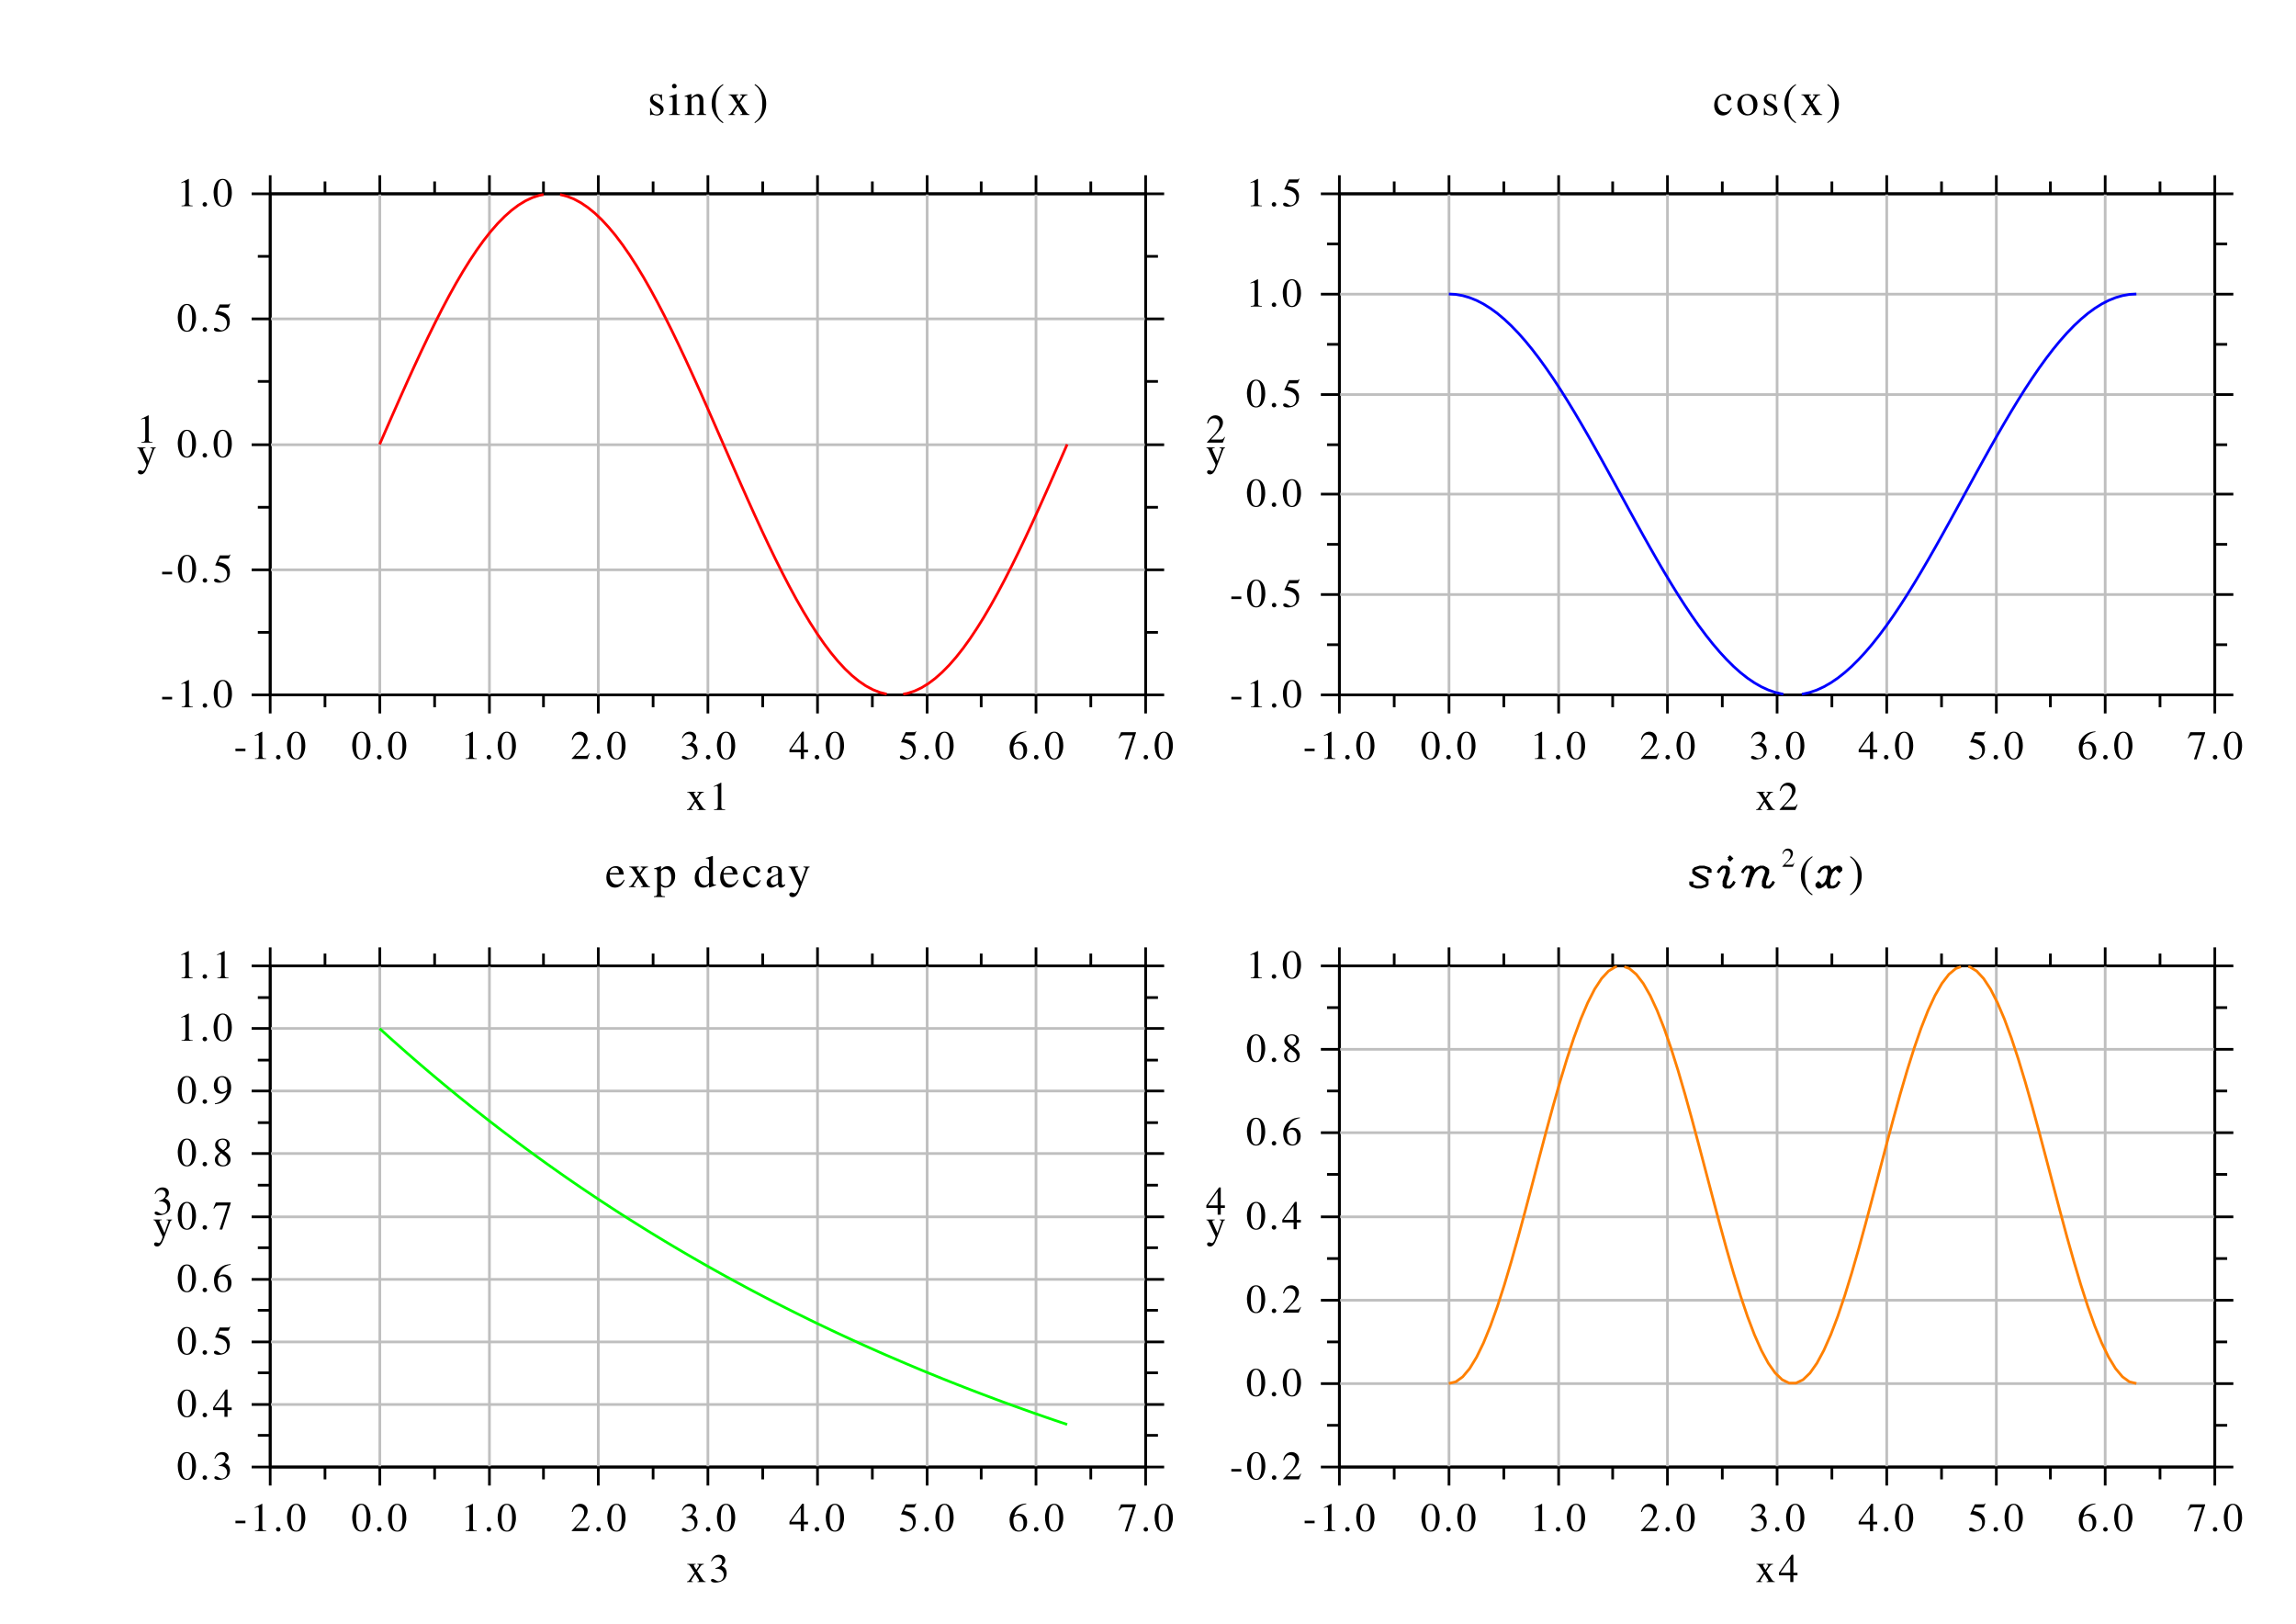
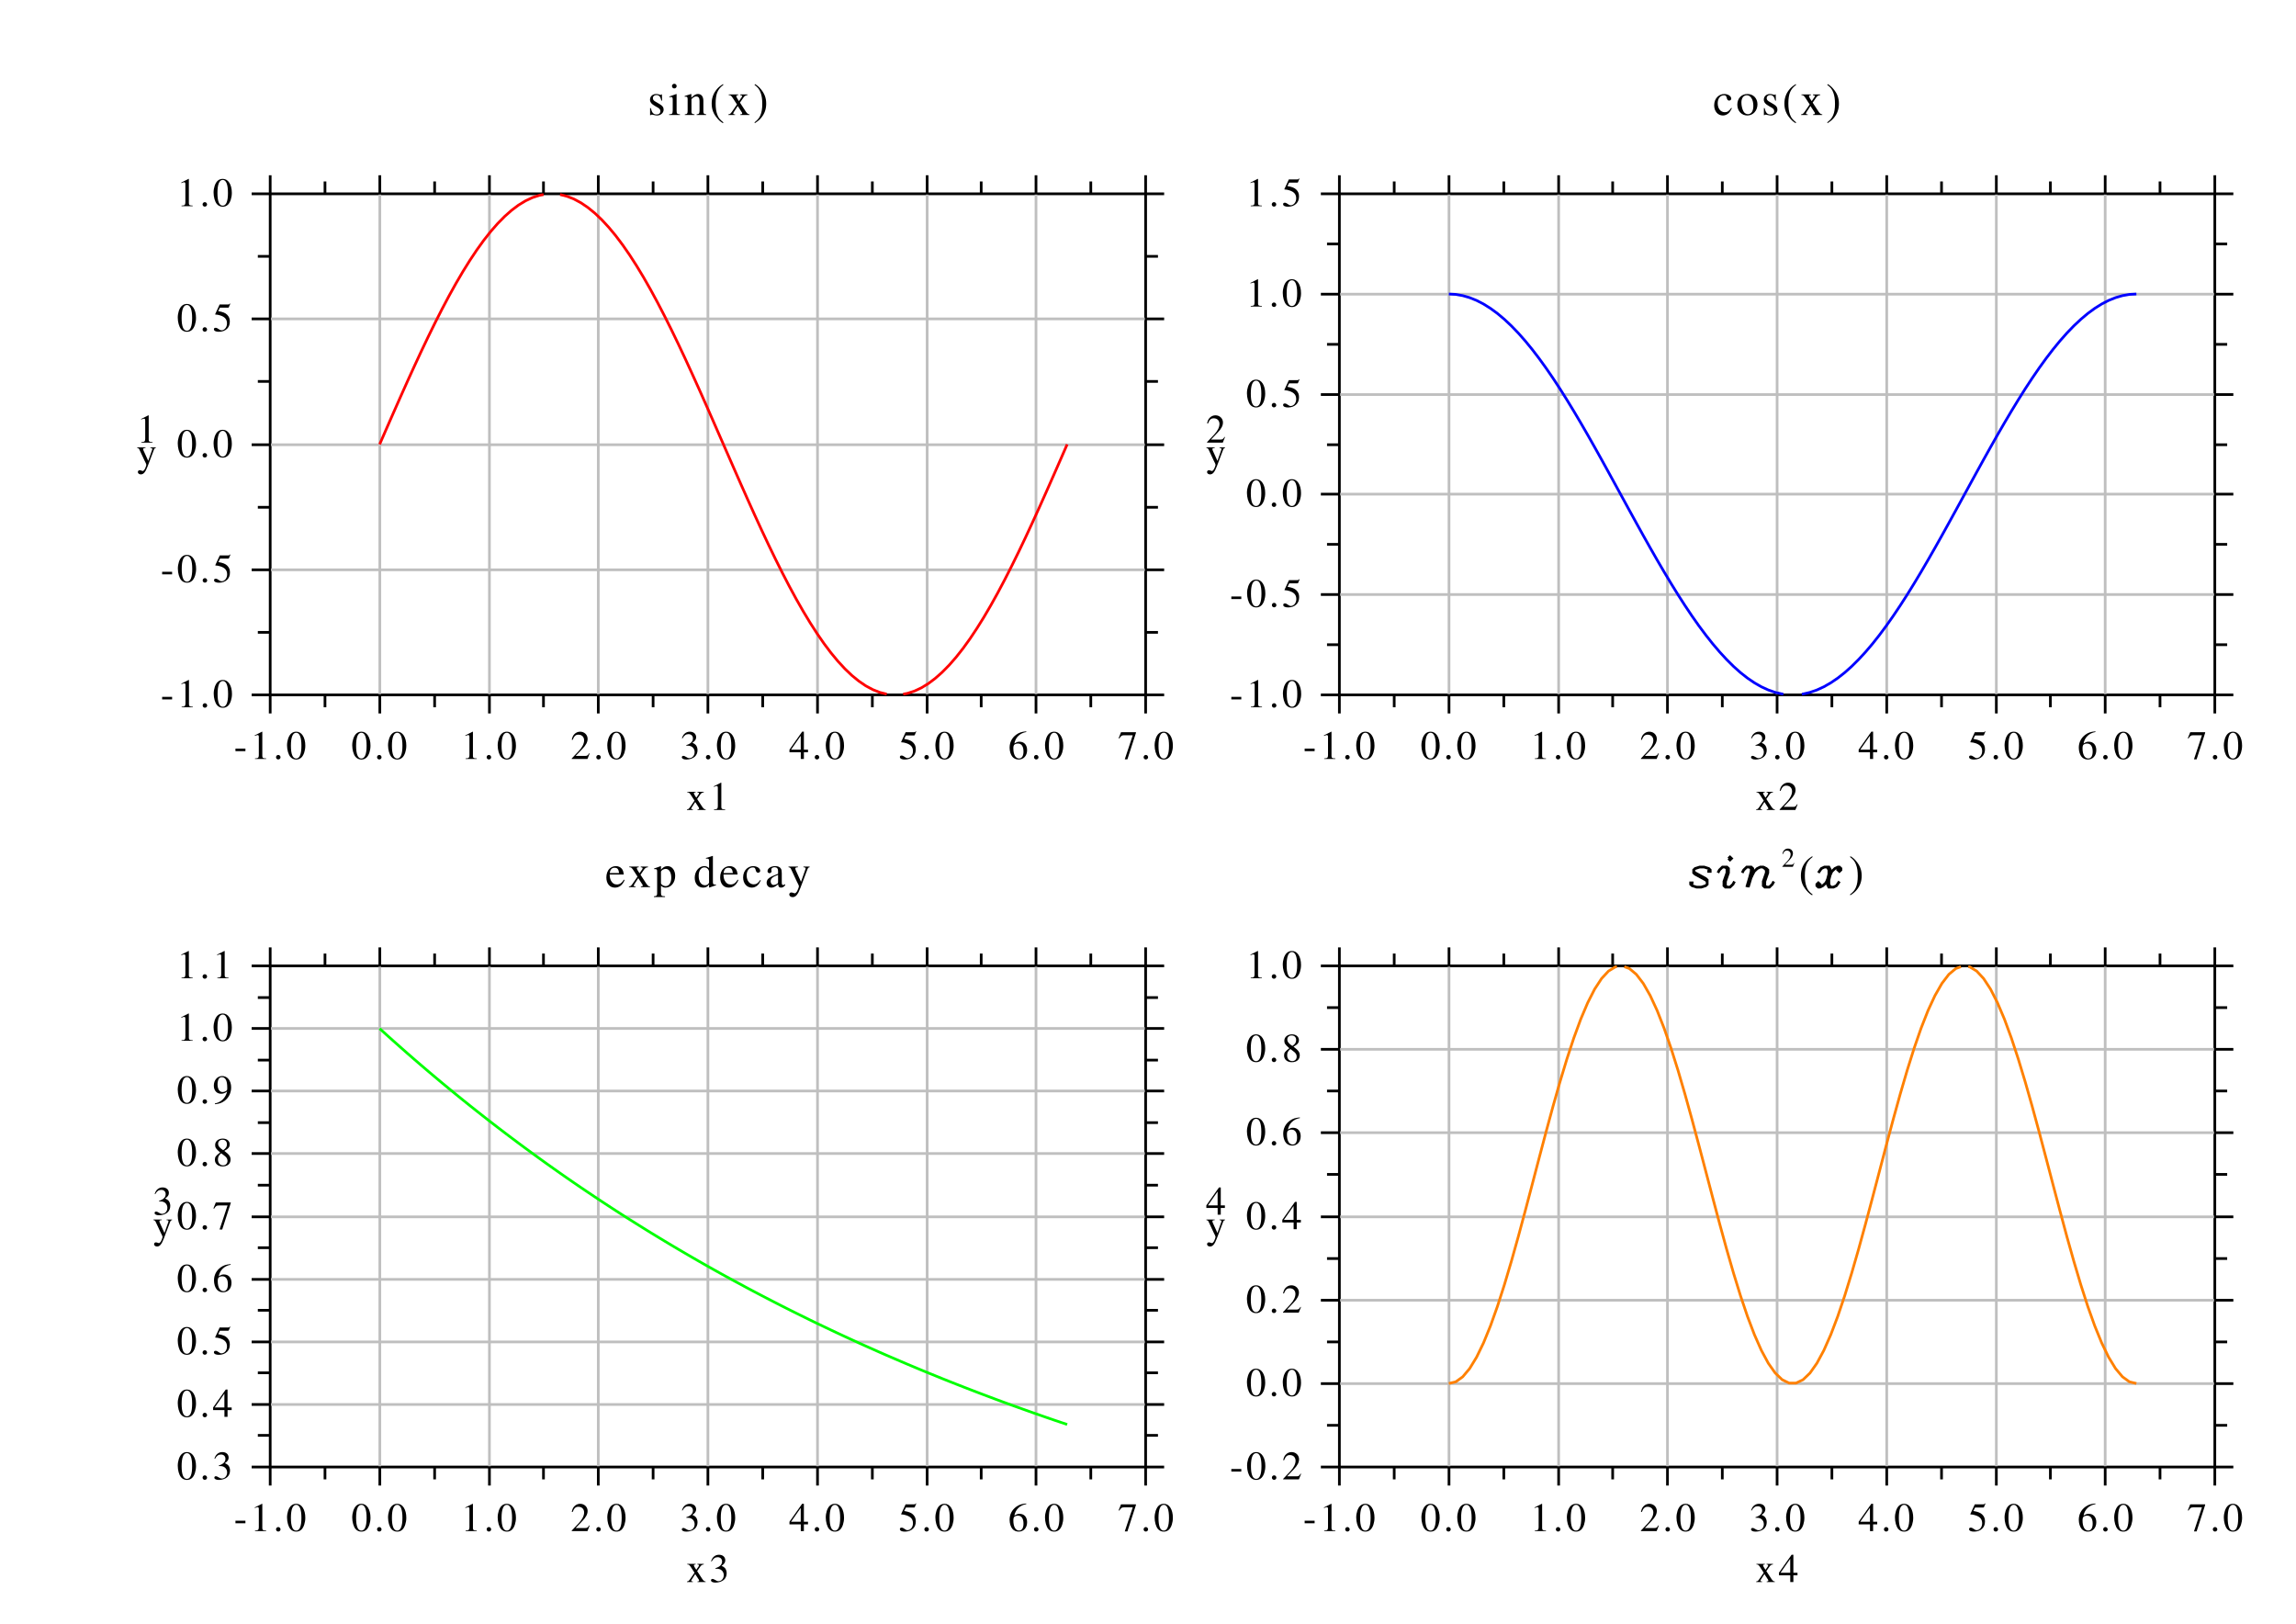
<svg xmlns="http://www.w3.org/2000/svg" width="853" height="603">
  <g fill="none" stroke="#000000" stroke-width="1.000">
    <line x1="100.38" y1="258.12" x2="425.62" y2="258.12" />
    <line x1="100.38" y1="265.01" x2="100.38" y2="258.12" />
    <line x1="120.74" y1="258.12" x2="120.74" y2="262.71" />
    <line x1="141.11" y1="265.01" x2="141.11" y2="258.12" />
    <line x1="161.47" y1="258.12" x2="161.47" y2="262.71" />
    <line x1="181.83" y1="265.01" x2="181.83" y2="258.12" />
    <line x1="201.91" y1="258.12" x2="201.91" y2="262.71" />
    <line x1="222.27" y1="265.01" x2="222.27" y2="258.12" />
    <line x1="242.64" y1="258.12" x2="242.64" y2="262.71" />
    <line x1="263.00" y1="265.01" x2="263.00" y2="258.12" />
    <line x1="283.36" y1="258.12" x2="283.36" y2="262.71" />
    <line x1="303.72" y1="265.01" x2="303.72" y2="258.12" />
    <line x1="324.09" y1="258.12" x2="324.09" y2="262.71" />
    <line x1="344.45" y1="265.01" x2="344.45" y2="258.12" />
    <line x1="364.53" y1="258.12" x2="364.53" y2="262.71" />
    <line x1="384.89" y1="265.01" x2="384.89" y2="258.12" />
    <line x1="405.25" y1="258.12" x2="405.25" y2="262.71" />
  </g>
  <g font-family="Times" font-weight="normal" font-style="normal" font-size="15" stroke="none" fill="#000000">
    <text x="86.90" y="281.93">-</text>
    <text x="92.97" y="281.93">1</text>
    <text x="101.50" y="281.93">.</text>
    <text x="106.28" y="281.93">0</text>
    <text x="130.50" y="281.93">0</text>
    <text x="139.03" y="281.93">.</text>
    <text x="143.81" y="281.93">0</text>
    <text x="171.22" y="281.93">1</text>
    <text x="179.75" y="281.93">.</text>
    <text x="184.54" y="281.93">0</text>
    <text x="211.95" y="281.93">2</text>
    <text x="220.48" y="281.93">.</text>
    <text x="225.26" y="281.93">0</text>
    <text x="252.67" y="281.93">3</text>
    <text x="261.21" y="281.93">.</text>
    <text x="265.99" y="281.93">0</text>
    <text x="293.11" y="281.93">4</text>
    <text x="301.64" y="281.93">.</text>
    <text x="306.43" y="281.93">0</text>
    <text x="333.84" y="281.93">5</text>
    <text x="342.37" y="281.93">.</text>
    <text x="347.15" y="281.93">0</text>
    <text x="374.57" y="281.93">6</text>
    <text x="383.10" y="281.93">.</text>
    <text x="387.88" y="281.93">0</text>
    <text x="415.29" y="281.93">7</text>
    <text x="423.82" y="281.93">.</text>
    <text x="428.60" y="281.93">0</text>
  </g>
  <g font-family="Times" font-weight="normal" font-style="normal" font-size="15" stroke="none" fill="#000000">
    <text x="254.97" y="300.86">x</text>
    <text x="263.50" y="300.86">1</text>
  </g>
  <g fill="none" stroke="#000000" stroke-width="1.000">
    <line x1="425.62" y1="265.01" x2="425.62" y2="258.12" />
    <line x1="100.38" y1="258.12" x2="100.38" y2="71.99" />
    <line x1="100.38" y1="258.12" x2="93.50" y2="258.12" />
    <line x1="95.79" y1="234.89" x2="100.38" y2="234.89" />
    <line x1="100.38" y1="211.66" x2="93.50" y2="211.66" />
    <line x1="95.79" y1="188.43" x2="100.38" y2="188.43" />
    <line x1="100.38" y1="165.20" x2="93.50" y2="165.20" />
    <line x1="95.79" y1="141.68" x2="100.38" y2="141.68" />
    <line x1="100.38" y1="118.45" x2="93.50" y2="118.45" />
    <line x1="95.79" y1="95.22" x2="100.38" y2="95.22" />
  </g>
  <g font-family="Times" font-weight="normal" font-style="normal" font-size="15" stroke="none" fill="#000000">
    <text x="59.66" y="262.71">-</text>
    <text x="65.72" y="262.71">1</text>
    <text x="74.25" y="262.71">.</text>
    <text x="79.04" y="262.71">0</text>
    <text x="59.66" y="216.25">-</text>
    <text x="65.72" y="216.25">0</text>
    <text x="74.25" y="216.25">.</text>
    <text x="79.04" y="216.25">5</text>
    <text x="65.68" y="169.79">0</text>
    <text x="74.21" y="169.79">.</text>
    <text x="78.99" y="169.79">0</text>
    <text x="65.68" y="123.04">0</text>
    <text x="74.21" y="123.04">.</text>
    <text x="78.99" y="123.04">5</text>
    <text x="65.68" y="76.58">1</text>
    <text x="74.21" y="76.58">.</text>
    <text x="78.99" y="76.58">0</text>
  </g>
  <g font-family="Times" font-weight="normal" font-style="normal" font-size="15" stroke="none" fill="#000000">
    <text x="50.76" y="172.94" rotate="-90">y</text>
    <text x="50.76" y="164.41" rotate="-90">1</text>
  </g>
  <g fill="none" stroke="#000000" stroke-width="1.000">
    <line x1="100.38" y1="71.99" x2="93.50" y2="71.99" />
    <line x1="100.38" y1="71.99" x2="425.62" y2="71.99" />
    <line x1="100.38" y1="65.10" x2="100.38" y2="71.99" />
    <line x1="120.74" y1="71.99" x2="120.74" y2="67.40" />
    <line x1="141.11" y1="65.10" x2="141.11" y2="71.99" />
    <line x1="161.47" y1="71.99" x2="161.47" y2="67.40" />
    <line x1="181.83" y1="65.10" x2="181.83" y2="71.99" />
    <line x1="201.91" y1="71.99" x2="201.91" y2="67.40" />
    <line x1="222.27" y1="65.10" x2="222.27" y2="71.99" />
    <line x1="242.64" y1="71.99" x2="242.64" y2="67.40" />
    <line x1="263.00" y1="65.10" x2="263.00" y2="71.99" />
    <line x1="283.36" y1="71.99" x2="283.36" y2="67.40" />
    <line x1="303.72" y1="65.10" x2="303.72" y2="71.99" />
    <line x1="324.09" y1="71.99" x2="324.09" y2="67.40" />
    <line x1="344.45" y1="65.10" x2="344.45" y2="71.99" />
    <line x1="364.53" y1="71.99" x2="364.53" y2="67.40" />
    <line x1="384.89" y1="65.10" x2="384.89" y2="71.99" />
    <line x1="405.25" y1="71.99" x2="405.25" y2="67.40" />
    <line x1="425.62" y1="65.10" x2="425.62" y2="71.99" />
    <line x1="425.62" y1="258.12" x2="425.62" y2="71.99" />
    <line x1="425.62" y1="258.12" x2="432.50" y2="258.12" />
    <line x1="430.20" y1="234.89" x2="425.62" y2="234.89" />
    <line x1="425.62" y1="211.66" x2="432.50" y2="211.66" />
    <line x1="430.20" y1="188.43" x2="425.62" y2="188.43" />
    <line x1="425.62" y1="165.20" x2="432.50" y2="165.20" />
    <line x1="430.20" y1="141.68" x2="425.62" y2="141.68" />
    <line x1="425.62" y1="118.45" x2="432.50" y2="118.45" />
    <line x1="430.20" y1="95.22" x2="425.62" y2="95.22" />
    <line x1="425.62" y1="71.99" x2="432.50" y2="71.99" />
-     <polyline points="  100.38, 71.99 425.62, 71.99 425.62, 258.12 100.38, 258.12 100.38, 71.99" />
  </g>
  <g fill="none" stroke="#bfbfbf" stroke-width="1.000">
    <line x1="141.11" y1="257.84" x2="141.11" y2="72.27" />
    <line x1="181.83" y1="72.27" x2="181.83" y2="257.84" />
    <line x1="222.27" y1="257.84" x2="222.27" y2="72.27" />
    <line x1="263.00" y1="72.27" x2="263.00" y2="257.84" />
    <line x1="303.72" y1="257.84" x2="303.72" y2="72.27" />
    <line x1="344.45" y1="72.27" x2="344.45" y2="257.84" />
    <line x1="384.89" y1="257.84" x2="384.89" y2="72.27" />
    <line x1="425.33" y1="211.66" x2="100.67" y2="211.66" />
    <line x1="100.67" y1="165.20" x2="425.33" y2="165.20" />
    <line x1="425.33" y1="118.45" x2="100.67" y2="118.45" />
  </g>
  <g fill="none" stroke="#ff0000" stroke-width="1.000">
    <polyline points="  141.04, 165.06 143.62, 159.15 146.20, 153.27 148.78, 147.44 151.36, 141.68  153.94, 136.02 156.52, 130.47 159.10, 125.06 161.68, 119.81 164.26, 114.74  166.84, 109.87 169.42, 105.23 172.00, 100.83 174.58, 96.69 177.16, 92.82  179.74, 89.24 182.32, 85.97 184.90, 83.02 187.48, 80.40 190.06, 78.12  192.64, 76.18 195.22, 74.61 197.80, 73.40 200.38, 72.56 201.96, 72.27" />
    <polyline points="  208.07, 72.27 208.12, 72.28 210.70, 72.93 213.28, 73.96 215.86, 75.35  218.44, 77.11 221.02, 79.21 223.60, 81.67 226.18, 84.46 228.76, 87.57  231.34, 91.00 233.92, 94.72 236.50, 98.73 239.08, 103.00 241.66, 107.52  244.24, 112.28 246.82, 117.25 249.40, 122.41 251.98, 127.74 254.56, 133.22  257.14, 138.84 259.72, 144.55 262.30, 150.35 264.88, 156.21 267.46, 162.10  270.05, 168.01 272.63, 173.90 275.21, 179.76 277.79, 185.56 280.37, 191.28  282.95, 196.89 285.53, 202.37 288.11, 207.70 290.69, 212.86 293.27, 217.83  295.85, 222.59 298.43, 227.11 301.01, 231.38 303.59, 235.39 306.17, 239.11  308.75, 242.54 311.33, 245.65 313.91, 248.44 316.49, 250.90 319.07, 253.00  321.65, 254.76 324.23, 256.15 326.81, 257.18 329.39, 257.83 329.44, 257.84" />
    <polyline points="  335.55, 257.84 337.13, 257.55 339.71, 256.71 342.29, 255.50 344.87, 253.93  347.45, 251.99 350.03, 249.71 352.61, 247.09 355.19, 244.14 357.77, 240.87  360.35, 237.29 362.93, 233.42 365.51, 229.28 368.09, 224.88 370.67, 220.24  373.25, 215.37 375.83, 210.30 378.41, 205.06 380.99, 199.65 383.57, 194.10  386.15, 188.43 388.73, 182.67 391.31, 176.84 393.89, 170.96 396.47, 165.06" />
  </g>
  <g font-family="Times" font-weight="normal" font-style="normal" font-size="17" stroke="none" fill="#000000">
    <text x="240.63" y="42.73">s</text>
    <text x="248.32" y="42.73">i</text>
    <text x="254.11" y="42.73">n</text>
    <text x="263.59" y="42.73">(</text>
    <text x="270.33" y="42.73">x</text>
    <text x="279.81" y="42.73">)</text>
  </g>
  <g fill="none" stroke="#000000" stroke-width="1.000">
    <line x1="497.60" y1="258.12" x2="822.84" y2="258.12" />
    <line x1="497.60" y1="265.01" x2="497.60" y2="258.12" />
    <line x1="517.97" y1="258.12" x2="517.97" y2="262.71" />
    <line x1="538.33" y1="265.01" x2="538.33" y2="258.12" />
    <line x1="558.69" y1="258.12" x2="558.69" y2="262.71" />
    <line x1="579.06" y1="265.01" x2="579.06" y2="258.12" />
    <line x1="599.13" y1="258.12" x2="599.13" y2="262.71" />
    <line x1="619.49" y1="265.01" x2="619.49" y2="258.12" />
    <line x1="639.86" y1="258.12" x2="639.86" y2="262.71" />
    <line x1="660.22" y1="265.01" x2="660.22" y2="258.12" />
    <line x1="680.58" y1="258.12" x2="680.58" y2="262.71" />
    <line x1="700.95" y1="265.01" x2="700.95" y2="258.12" />
    <line x1="721.31" y1="258.12" x2="721.31" y2="262.71" />
    <line x1="741.67" y1="265.01" x2="741.67" y2="258.12" />
    <line x1="761.75" y1="258.12" x2="761.75" y2="262.71" />
    <line x1="782.11" y1="265.01" x2="782.11" y2="258.12" />
    <line x1="802.48" y1="258.12" x2="802.48" y2="262.71" />
  </g>
  <g font-family="Times" font-weight="normal" font-style="normal" font-size="15" stroke="none" fill="#000000">
    <text x="484.12" y="281.93">-</text>
    <text x="490.19" y="281.93">1</text>
    <text x="498.72" y="281.93">.</text>
    <text x="503.50" y="281.93">0</text>
    <text x="527.72" y="281.93">0</text>
    <text x="536.25" y="281.93">.</text>
    <text x="541.03" y="281.93">0</text>
    <text x="568.44" y="281.93">1</text>
    <text x="576.98" y="281.93">.</text>
    <text x="581.76" y="281.93">0</text>
    <text x="609.17" y="281.93">2</text>
    <text x="617.70" y="281.93">.</text>
    <text x="622.48" y="281.93">0</text>
    <text x="649.90" y="281.93">3</text>
    <text x="658.43" y="281.93">.</text>
    <text x="663.21" y="281.93">0</text>
    <text x="690.34" y="281.93">4</text>
    <text x="698.87" y="281.93">.</text>
    <text x="703.65" y="281.93">0</text>
    <text x="731.06" y="281.93">5</text>
    <text x="739.59" y="281.93">.</text>
    <text x="744.37" y="281.93">0</text>
    <text x="771.79" y="281.93">6</text>
    <text x="780.32" y="281.93">.</text>
    <text x="785.10" y="281.93">0</text>
    <text x="812.51" y="281.93">7</text>
    <text x="821.05" y="281.93">.</text>
    <text x="825.83" y="281.93">0</text>
  </g>
  <g font-family="Times" font-weight="normal" font-style="normal" font-size="15" stroke="none" fill="#000000">
    <text x="652.19" y="300.86">x</text>
    <text x="660.72" y="300.86">2</text>
  </g>
  <g fill="none" stroke="#000000" stroke-width="1.000">
    <line x1="822.84" y1="265.01" x2="822.84" y2="258.12" />
    <line x1="497.60" y1="258.12" x2="497.60" y2="71.99" />
    <line x1="497.60" y1="258.12" x2="490.72" y2="258.12" />
    <line x1="493.01" y1="239.48" x2="497.60" y2="239.48" />
    <line x1="497.60" y1="220.84" x2="490.72" y2="220.84" />
    <line x1="493.01" y1="202.20" x2="497.60" y2="202.20" />
    <line x1="497.60" y1="183.55" x2="490.72" y2="183.55" />
    <line x1="493.01" y1="165.20" x2="497.60" y2="165.20" />
    <line x1="497.60" y1="146.56" x2="490.72" y2="146.56" />
    <line x1="493.01" y1="127.91" x2="497.60" y2="127.91" />
    <line x1="497.60" y1="109.27" x2="490.72" y2="109.27" />
    <line x1="493.01" y1="90.63" x2="497.60" y2="90.63" />
  </g>
  <g font-family="Times" font-weight="normal" font-style="normal" font-size="15" stroke="none" fill="#000000">
    <text x="456.88" y="262.71">-</text>
    <text x="462.95" y="262.71">1</text>
    <text x="471.48" y="262.71">.</text>
    <text x="476.26" y="262.71">0</text>
    <text x="456.88" y="225.43">-</text>
    <text x="462.95" y="225.43">0</text>
    <text x="471.48" y="225.43">.</text>
    <text x="476.26" y="225.43">5</text>
    <text x="462.90" y="188.14">0</text>
    <text x="471.43" y="188.14">.</text>
    <text x="476.21" y="188.14">0</text>
    <text x="462.90" y="151.15">0</text>
    <text x="471.43" y="151.15">.</text>
    <text x="476.21" y="151.15">5</text>
    <text x="462.90" y="113.86">1</text>
    <text x="471.43" y="113.86">.</text>
    <text x="476.21" y="113.86">0</text>
    <text x="462.90" y="76.58">1</text>
    <text x="471.43" y="76.58">.</text>
    <text x="476.21" y="76.58">5</text>
  </g>
  <g font-family="Times" font-weight="normal" font-style="normal" font-size="15" stroke="none" fill="#000000">
    <text x="447.99" y="172.94" rotate="-90">y</text>
    <text x="447.99" y="164.41" rotate="-90">2</text>
  </g>
  <g fill="none" stroke="#000000" stroke-width="1.000">
    <line x1="497.60" y1="71.99" x2="490.72" y2="71.99" />
    <line x1="497.60" y1="71.99" x2="822.84" y2="71.99" />
    <line x1="497.60" y1="65.10" x2="497.60" y2="71.99" />
    <line x1="517.97" y1="71.99" x2="517.97" y2="67.40" />
    <line x1="538.33" y1="65.10" x2="538.33" y2="71.99" />
    <line x1="558.69" y1="71.99" x2="558.69" y2="67.40" />
    <line x1="579.06" y1="65.10" x2="579.06" y2="71.99" />
    <line x1="599.13" y1="71.99" x2="599.13" y2="67.40" />
    <line x1="619.49" y1="65.10" x2="619.49" y2="71.99" />
    <line x1="639.86" y1="71.99" x2="639.86" y2="67.40" />
    <line x1="660.22" y1="65.10" x2="660.22" y2="71.99" />
    <line x1="680.58" y1="71.99" x2="680.58" y2="67.40" />
    <line x1="700.95" y1="65.10" x2="700.95" y2="71.99" />
    <line x1="721.31" y1="71.99" x2="721.31" y2="67.40" />
    <line x1="741.67" y1="65.10" x2="741.67" y2="71.99" />
    <line x1="761.75" y1="71.99" x2="761.75" y2="67.40" />
    <line x1="782.11" y1="65.10" x2="782.11" y2="71.99" />
    <line x1="802.48" y1="71.99" x2="802.48" y2="67.40" />
    <line x1="822.84" y1="65.10" x2="822.84" y2="71.99" />
    <line x1="822.84" y1="258.12" x2="822.84" y2="71.99" />
    <line x1="822.84" y1="258.12" x2="829.72" y2="258.12" />
    <line x1="827.43" y1="239.48" x2="822.84" y2="239.48" />
    <line x1="822.84" y1="220.84" x2="829.72" y2="220.84" />
    <line x1="827.43" y1="202.20" x2="822.84" y2="202.20" />
    <line x1="822.84" y1="183.55" x2="829.72" y2="183.55" />
    <line x1="827.43" y1="165.20" x2="822.84" y2="165.20" />
    <line x1="822.84" y1="146.56" x2="829.72" y2="146.56" />
    <line x1="827.43" y1="127.91" x2="822.84" y2="127.91" />
    <line x1="822.84" y1="109.27" x2="829.72" y2="109.27" />
    <line x1="827.43" y1="90.63" x2="822.84" y2="90.63" />
    <line x1="822.84" y1="71.99" x2="829.72" y2="71.99" />
-     <polyline points="  497.60, 71.99 822.84, 71.99 822.84, 258.12 497.60, 258.12 497.60, 71.99" />
  </g>
  <g fill="none" stroke="#bfbfbf" stroke-width="1.000">
    <line x1="538.33" y1="257.84" x2="538.33" y2="72.27" />
    <line x1="579.06" y1="72.27" x2="579.06" y2="257.84" />
    <line x1="619.49" y1="257.84" x2="619.49" y2="72.27" />
    <line x1="660.22" y1="72.27" x2="660.22" y2="257.84" />
    <line x1="700.95" y1="257.84" x2="700.95" y2="72.27" />
    <line x1="741.67" y1="72.27" x2="741.67" y2="257.84" />
    <line x1="782.11" y1="257.84" x2="782.11" y2="72.27" />
    <line x1="822.55" y1="220.84" x2="497.89" y2="220.84" />
    <line x1="497.89" y1="183.55" x2="822.55" y2="183.55" />
    <line x1="822.55" y1="146.56" x2="497.89" y2="146.56" />
    <line x1="497.89" y1="109.27" x2="822.55" y2="109.27" />
  </g>
  <g fill="none" stroke="#0000ff" stroke-width="1.000">
    <polyline points="  538.26, 109.21 540.84, 109.36 543.42, 109.81 546.00, 110.56 548.58, 111.60  551.16, 112.93 553.74, 114.55 556.32, 116.44 558.90, 118.61 561.48, 121.03  564.06, 123.71 566.64, 126.63 569.22, 129.78 571.80, 133.15 574.38, 136.72  576.96, 140.48 579.54, 144.41 582.12, 148.51 584.70, 152.74 587.28, 157.10  589.86, 161.56 592.44, 166.12 595.02, 170.74 597.60, 175.42 600.18, 180.13  602.76, 184.85 605.34, 189.57 607.92, 194.26 610.50, 198.92 613.08, 203.51  615.66, 208.02 618.24, 212.43 620.82, 216.73 623.40, 220.90 625.98, 224.91  628.56, 228.76 631.14, 232.43 633.73, 235.90 636.31, 239.16 638.89, 242.19  641.47, 244.99 644.05, 247.55 646.63, 249.85 649.21, 251.88 651.79, 253.63  654.37, 255.11 656.95, 256.29 659.53, 257.19 662.11, 257.79 662.54, 257.84" />
    <polyline points="  669.41, 257.84 669.85, 257.79 672.43, 257.19 675.01, 256.29 677.59, 255.11  680.17, 253.63 682.75, 251.88 685.33, 249.85 687.91, 247.55 690.49, 244.99  693.07, 242.19 695.65, 239.16 698.23, 235.90 700.81, 232.43 703.39, 228.76  705.97, 224.91 708.55, 220.90 711.13, 216.73 713.71, 212.43 716.29, 208.02  718.87, 203.51 721.45, 198.92 724.03, 194.26 726.61, 189.57 729.19, 184.85  731.77, 180.13 734.35, 175.42 736.93, 170.74 739.51, 166.12 742.09, 161.56  744.67, 157.10 747.25, 152.74 749.83, 148.51 752.41, 144.41 754.99, 140.48  757.57, 136.72 760.15, 133.15 762.73, 129.78 765.31, 126.63 767.89, 123.71  770.48, 121.03 773.06, 118.61 775.64, 116.44 778.22, 114.55 780.80, 112.93  783.38, 111.60 785.96, 110.56 788.54, 109.81 791.12, 109.36 793.70, 109.21" />
  </g>
  <g font-family="Times" font-weight="normal" font-style="normal" font-size="17" stroke="none" fill="#000000">
    <text x="636.42" y="42.73">c</text>
    <text x="644.94" y="42.73">o</text>
    <text x="654.42" y="42.73">s</text>
    <text x="662.12" y="42.73">(</text>
    <text x="668.86" y="42.73">x</text>
    <text x="678.34" y="42.73">)</text>
  </g>
  <g fill="none" stroke="#000000" stroke-width="1.000">
    <line x1="100.38" y1="544.93" x2="425.62" y2="544.93" />
    <line x1="100.38" y1="544.93" x2="100.38" y2="551.81" />
    <line x1="120.74" y1="549.52" x2="120.74" y2="544.93" />
    <line x1="141.11" y1="544.93" x2="141.11" y2="551.81" />
    <line x1="161.47" y1="549.52" x2="161.47" y2="544.93" />
    <line x1="181.83" y1="544.93" x2="181.83" y2="551.81" />
    <line x1="201.91" y1="549.52" x2="201.91" y2="544.93" />
    <line x1="222.27" y1="544.93" x2="222.27" y2="551.81" />
    <line x1="242.64" y1="549.52" x2="242.64" y2="544.93" />
    <line x1="263.00" y1="544.93" x2="263.00" y2="551.81" />
    <line x1="283.36" y1="549.52" x2="283.36" y2="544.93" />
    <line x1="303.72" y1="544.93" x2="303.72" y2="551.81" />
    <line x1="324.09" y1="549.52" x2="324.09" y2="544.93" />
    <line x1="344.45" y1="544.93" x2="344.45" y2="551.81" />
    <line x1="364.53" y1="549.52" x2="364.53" y2="544.93" />
    <line x1="384.89" y1="544.93" x2="384.89" y2="551.81" />
    <line x1="405.25" y1="549.52" x2="405.25" y2="544.93" />
  </g>
  <g font-family="Times" font-weight="normal" font-style="normal" font-size="15" stroke="none" fill="#000000">
    <text x="86.90" y="568.73">-</text>
    <text x="92.97" y="568.73">1</text>
    <text x="101.50" y="568.73">.</text>
    <text x="106.28" y="568.73">0</text>
    <text x="130.50" y="568.73">0</text>
    <text x="139.03" y="568.73">.</text>
    <text x="143.81" y="568.73">0</text>
    <text x="171.22" y="568.73">1</text>
    <text x="179.75" y="568.73">.</text>
    <text x="184.54" y="568.73">0</text>
    <text x="211.95" y="568.73">2</text>
    <text x="220.48" y="568.73">.</text>
    <text x="225.26" y="568.73">0</text>
    <text x="252.67" y="568.73">3</text>
    <text x="261.21" y="568.73">.</text>
    <text x="265.99" y="568.73">0</text>
    <text x="293.11" y="568.73">4</text>
    <text x="301.64" y="568.73">.</text>
    <text x="306.43" y="568.73">0</text>
    <text x="333.84" y="568.73">5</text>
    <text x="342.37" y="568.73">.</text>
    <text x="347.15" y="568.73">0</text>
    <text x="374.57" y="568.73">6</text>
    <text x="383.10" y="568.73">.</text>
    <text x="387.88" y="568.73">0</text>
    <text x="415.29" y="568.73">7</text>
    <text x="423.82" y="568.73">.</text>
    <text x="428.60" y="568.73">0</text>
  </g>
  <g font-family="Times" font-weight="normal" font-style="normal" font-size="15" stroke="none" fill="#000000">
    <text x="254.97" y="587.66">x</text>
    <text x="263.50" y="587.66">3</text>
  </g>
  <g fill="none" stroke="#000000" stroke-width="1.000">
    <line x1="425.62" y1="544.93" x2="425.62" y2="551.81" />
    <line x1="100.38" y1="544.93" x2="100.38" y2="358.79" />
    <line x1="93.50" y1="544.93" x2="100.38" y2="544.93" />
    <line x1="100.38" y1="533.17" x2="95.79" y2="533.17" />
    <line x1="93.50" y1="521.70" x2="100.38" y2="521.70" />
    <line x1="100.38" y1="509.94" x2="95.79" y2="509.94" />
    <line x1="93.50" y1="498.46" x2="100.38" y2="498.46" />
    <line x1="100.38" y1="486.71" x2="95.79" y2="486.71" />
    <line x1="93.50" y1="475.23" x2="100.38" y2="475.23" />
    <line x1="100.38" y1="463.47" x2="95.79" y2="463.47" />
    <line x1="93.50" y1="452.00" x2="100.38" y2="452.00" />
    <line x1="100.38" y1="440.24" x2="95.79" y2="440.24" />
    <line x1="93.50" y1="428.48" x2="100.38" y2="428.48" />
    <line x1="100.38" y1="417.01" x2="95.79" y2="417.01" />
    <line x1="93.50" y1="405.25" x2="100.38" y2="405.25" />
    <line x1="100.38" y1="393.78" x2="95.79" y2="393.78" />
    <line x1="93.50" y1="382.02" x2="100.38" y2="382.02" />
    <line x1="100.38" y1="370.55" x2="95.79" y2="370.55" />
  </g>
  <g font-family="Times" font-weight="normal" font-style="normal" font-size="15" stroke="none" fill="#000000">
    <text x="65.68" y="549.52">0</text>
    <text x="74.21" y="549.52">.</text>
    <text x="78.99" y="549.52">3</text>
    <text x="65.68" y="526.28">0</text>
    <text x="74.21" y="526.28">.</text>
    <text x="78.99" y="526.28">4</text>
    <text x="65.68" y="503.05">0</text>
    <text x="74.21" y="503.05">.</text>
    <text x="78.99" y="503.05">5</text>
    <text x="65.68" y="479.82">0</text>
    <text x="74.21" y="479.82">.</text>
    <text x="78.99" y="479.82">6</text>
    <text x="65.68" y="456.59">0</text>
    <text x="74.21" y="456.59">.</text>
    <text x="78.99" y="456.59">7</text>
    <text x="65.68" y="433.07">0</text>
    <text x="74.21" y="433.07">.</text>
    <text x="78.99" y="433.07">8</text>
    <text x="65.68" y="409.84">0</text>
    <text x="74.21" y="409.84">.</text>
    <text x="78.99" y="409.84">9</text>
    <text x="65.68" y="386.61">1</text>
    <text x="74.21" y="386.61">.</text>
    <text x="78.99" y="386.61">0</text>
    <text x="65.68" y="363.38">1</text>
    <text x="74.21" y="363.38">.</text>
    <text x="78.99" y="363.38">1</text>
  </g>
  <g font-family="Times" font-weight="normal" font-style="normal" font-size="15" stroke="none" fill="#000000">
    <text x="56.79" y="459.75" rotate="-90">y</text>
    <text x="56.79" y="451.21" rotate="-90">3</text>
  </g>
  <g fill="none" stroke="#000000" stroke-width="1.000">
    <line x1="93.50" y1="358.79" x2="100.38" y2="358.79" />
    <line x1="100.38" y1="358.79" x2="425.62" y2="358.79" />
    <line x1="100.38" y1="358.79" x2="100.38" y2="351.91" />
    <line x1="120.74" y1="354.20" x2="120.74" y2="358.79" />
    <line x1="141.11" y1="358.79" x2="141.11" y2="351.91" />
    <line x1="161.47" y1="354.20" x2="161.47" y2="358.79" />
    <line x1="181.83" y1="358.79" x2="181.83" y2="351.91" />
    <line x1="201.91" y1="354.20" x2="201.91" y2="358.79" />
    <line x1="222.27" y1="358.79" x2="222.27" y2="351.91" />
    <line x1="242.64" y1="354.20" x2="242.64" y2="358.79" />
    <line x1="263.00" y1="358.79" x2="263.00" y2="351.91" />
    <line x1="283.36" y1="354.20" x2="283.36" y2="358.79" />
    <line x1="303.72" y1="358.79" x2="303.72" y2="351.91" />
    <line x1="324.09" y1="354.20" x2="324.09" y2="358.79" />
    <line x1="344.45" y1="358.79" x2="344.45" y2="351.91" />
    <line x1="364.53" y1="354.20" x2="364.53" y2="358.79" />
    <line x1="384.89" y1="358.79" x2="384.89" y2="351.91" />
    <line x1="405.25" y1="354.20" x2="405.25" y2="358.79" />
    <line x1="425.62" y1="358.79" x2="425.62" y2="351.91" />
    <line x1="425.62" y1="544.93" x2="425.62" y2="358.79" />
    <line x1="432.50" y1="544.93" x2="425.62" y2="544.93" />
    <line x1="425.62" y1="533.17" x2="430.20" y2="533.17" />
    <line x1="432.50" y1="521.70" x2="425.62" y2="521.70" />
    <line x1="425.62" y1="509.94" x2="430.20" y2="509.94" />
    <line x1="432.50" y1="498.46" x2="425.62" y2="498.46" />
    <line x1="425.62" y1="486.71" x2="430.20" y2="486.71" />
    <line x1="432.50" y1="475.23" x2="425.62" y2="475.23" />
    <line x1="425.62" y1="463.47" x2="430.20" y2="463.47" />
    <line x1="432.50" y1="452.00" x2="425.62" y2="452.00" />
    <line x1="425.62" y1="440.24" x2="430.20" y2="440.24" />
    <line x1="432.50" y1="428.48" x2="425.62" y2="428.48" />
    <line x1="425.62" y1="417.01" x2="430.20" y2="417.01" />
    <line x1="432.50" y1="405.25" x2="425.62" y2="405.25" />
    <line x1="425.62" y1="393.78" x2="430.20" y2="393.78" />
    <line x1="432.50" y1="382.02" x2="425.62" y2="382.02" />
    <line x1="425.62" y1="370.55" x2="430.20" y2="370.55" />
    <line x1="432.50" y1="358.79" x2="425.62" y2="358.79" />
-     <polyline points="  100.38, 358.79 425.62, 358.79 425.62, 544.93 100.38, 544.93 100.38, 358.79" />
  </g>
  <g fill="none" stroke="#bfbfbf" stroke-width="1.000">
    <line x1="141.11" y1="359.08" x2="141.11" y2="544.64" />
    <line x1="181.83" y1="544.64" x2="181.83" y2="359.08" />
    <line x1="222.27" y1="359.08" x2="222.27" y2="544.64" />
    <line x1="263.00" y1="544.64" x2="263.00" y2="359.08" />
    <line x1="303.72" y1="359.08" x2="303.72" y2="544.64" />
    <line x1="344.45" y1="544.64" x2="344.45" y2="359.08" />
    <line x1="384.89" y1="359.08" x2="384.89" y2="544.64" />
    <line x1="100.67" y1="521.70" x2="425.33" y2="521.70" />
    <line x1="425.33" y1="498.46" x2="100.67" y2="498.46" />
    <line x1="100.67" y1="475.23" x2="425.33" y2="475.23" />
    <line x1="425.33" y1="452.00" x2="100.67" y2="452.00" />
    <line x1="100.67" y1="428.48" x2="425.33" y2="428.48" />
    <line x1="425.33" y1="405.25" x2="100.67" y2="405.25" />
    <line x1="100.67" y1="382.02" x2="425.33" y2="382.02" />
  </g>
  <g fill="none" stroke="#00ff00" stroke-width="1.000">
    <polyline points="  141.04, 382.06 143.62, 384.40 146.20, 386.71 148.78, 389.00 151.36, 391.27  153.94, 393.52 156.52, 395.74 159.10, 397.94 161.68, 400.12 164.26, 402.28  166.84, 404.41 169.42, 406.53 172.00, 408.62 174.58, 410.69 177.16, 412.74  179.74, 414.77 182.32, 416.78 184.90, 418.77 187.48, 420.74 190.06, 422.69  192.64, 424.62 195.22, 426.53 197.80, 428.42 200.38, 430.29 202.96, 432.15  205.54, 433.98 208.12, 435.80 210.70, 437.60 213.28, 439.38 215.86, 441.14  218.44, 442.88 221.02, 444.61 223.60, 446.32 226.18, 448.01 228.76, 449.69  231.34, 451.35 233.92, 452.99 236.50, 454.61 239.08, 456.22 241.66, 457.82  244.24, 459.39 246.82, 460.95 249.40, 462.50 251.98, 464.03 254.56, 465.54  257.14, 467.04 259.72, 468.53 262.30, 470.00 264.88, 471.45 267.46, 472.89  270.05, 474.32 272.63, 475.73 275.21, 477.12 277.79, 478.51 280.37, 479.88  282.95, 481.23 285.53, 482.57 288.11, 483.90 290.69, 485.22 293.27, 486.52  295.85, 487.81 298.43, 489.08 301.01, 490.35 303.59, 491.60 306.17, 492.83  308.75, 494.06 311.33, 495.27 313.91, 496.47 316.49, 497.66 319.07, 498.84  321.65, 500.00 324.23, 501.15 326.81, 502.30 329.39, 503.43 331.97, 504.54  334.55, 505.65 337.13, 506.75 339.71, 507.83 342.29, 508.91 344.87, 509.97  347.45, 511.02 350.03, 512.07 352.61, 513.10 355.19, 514.12 357.77, 515.13  360.35, 516.13 362.93, 517.12 365.51, 518.10 368.09, 519.07 370.67, 520.04  373.25, 520.99 375.83, 521.93 378.41, 522.86 380.99, 523.78 383.57, 524.70  386.15, 525.60 388.73, 526.50 391.31, 527.39 393.89, 528.26 396.47, 529.13" />
  </g>
  <g font-family="Times" font-weight="normal" font-style="normal" font-size="17" stroke="none" fill="#000000">
    <text x="224.85" y="329.54">e</text>
    <text x="233.38" y="329.54">x</text>
    <text x="242.86" y="329.54">p</text>
    <text x="252.34" y="329.54"> </text>
    <text x="257.65" y="329.54">d</text>
    <text x="267.13" y="329.54">e</text>
    <text x="275.66" y="329.54">c</text>
    <text x="284.19" y="329.54">a</text>
    <text x="292.71" y="329.54">y</text>
  </g>
  <g fill="none" stroke="#000000" stroke-width="1.000">
    <line x1="497.60" y1="544.93" x2="822.84" y2="544.93" />
    <line x1="497.60" y1="544.93" x2="497.60" y2="551.81" />
    <line x1="517.97" y1="549.52" x2="517.97" y2="544.93" />
    <line x1="538.33" y1="544.93" x2="538.33" y2="551.81" />
    <line x1="558.69" y1="549.52" x2="558.69" y2="544.93" />
    <line x1="579.06" y1="544.93" x2="579.06" y2="551.81" />
    <line x1="599.13" y1="549.52" x2="599.13" y2="544.93" />
    <line x1="619.49" y1="544.93" x2="619.49" y2="551.81" />
    <line x1="639.86" y1="549.52" x2="639.86" y2="544.93" />
    <line x1="660.22" y1="544.93" x2="660.22" y2="551.81" />
    <line x1="680.58" y1="549.52" x2="680.58" y2="544.93" />
    <line x1="700.95" y1="544.93" x2="700.95" y2="551.81" />
    <line x1="721.31" y1="549.52" x2="721.31" y2="544.93" />
    <line x1="741.67" y1="544.93" x2="741.67" y2="551.81" />
    <line x1="761.75" y1="549.52" x2="761.75" y2="544.93" />
    <line x1="782.11" y1="544.93" x2="782.11" y2="551.81" />
    <line x1="802.48" y1="549.52" x2="802.48" y2="544.93" />
  </g>
  <g font-family="Times" font-weight="normal" font-style="normal" font-size="15" stroke="none" fill="#000000">
    <text x="484.12" y="568.73">-</text>
    <text x="490.19" y="568.73">1</text>
    <text x="498.72" y="568.73">.</text>
    <text x="503.50" y="568.73">0</text>
    <text x="527.72" y="568.73">0</text>
    <text x="536.25" y="568.73">.</text>
    <text x="541.03" y="568.73">0</text>
    <text x="568.44" y="568.73">1</text>
    <text x="576.98" y="568.73">.</text>
    <text x="581.76" y="568.73">0</text>
    <text x="609.17" y="568.73">2</text>
    <text x="617.70" y="568.73">.</text>
    <text x="622.48" y="568.73">0</text>
    <text x="649.90" y="568.73">3</text>
    <text x="658.43" y="568.73">.</text>
    <text x="663.21" y="568.73">0</text>
    <text x="690.34" y="568.73">4</text>
    <text x="698.87" y="568.73">.</text>
    <text x="703.65" y="568.73">0</text>
    <text x="731.06" y="568.73">5</text>
    <text x="739.59" y="568.73">.</text>
    <text x="744.37" y="568.73">0</text>
    <text x="771.79" y="568.73">6</text>
    <text x="780.32" y="568.73">.</text>
    <text x="785.10" y="568.73">0</text>
    <text x="812.51" y="568.73">7</text>
    <text x="821.05" y="568.73">.</text>
    <text x="825.83" y="568.73">0</text>
  </g>
  <g font-family="Times" font-weight="normal" font-style="normal" font-size="15" stroke="none" fill="#000000">
    <text x="652.19" y="587.66">x</text>
    <text x="660.72" y="587.66">4</text>
  </g>
  <g fill="none" stroke="#000000" stroke-width="1.000">
    <line x1="822.84" y1="544.93" x2="822.84" y2="551.81" />
    <line x1="497.60" y1="544.93" x2="497.60" y2="358.79" />
    <line x1="490.72" y1="544.93" x2="497.60" y2="544.93" />
    <line x1="497.60" y1="529.44" x2="493.01" y2="529.44" />
    <line x1="490.72" y1="513.95" x2="497.60" y2="513.95" />
    <line x1="497.60" y1="498.46" x2="493.01" y2="498.46" />
    <line x1="490.72" y1="482.98" x2="497.60" y2="482.98" />
    <line x1="497.60" y1="467.49" x2="493.01" y2="467.49" />
    <line x1="490.72" y1="452.00" x2="497.60" y2="452.00" />
    <line x1="497.60" y1="436.23" x2="493.01" y2="436.23" />
    <line x1="490.72" y1="420.74" x2="497.60" y2="420.74" />
    <line x1="497.60" y1="405.25" x2="493.01" y2="405.25" />
    <line x1="490.72" y1="389.77" x2="497.60" y2="389.77" />
    <line x1="497.60" y1="374.28" x2="493.01" y2="374.28" />
  </g>
  <g font-family="Times" font-weight="normal" font-style="normal" font-size="15" stroke="none" fill="#000000">
    <text x="456.88" y="549.52">-</text>
    <text x="462.95" y="549.52">0</text>
    <text x="471.48" y="549.52">.</text>
    <text x="476.26" y="549.52">2</text>
    <text x="462.90" y="518.54">0</text>
    <text x="471.43" y="518.54">.</text>
    <text x="476.21" y="518.54">0</text>
    <text x="462.90" y="487.57">0</text>
    <text x="471.43" y="487.57">.</text>
    <text x="476.21" y="487.57">2</text>
    <text x="462.90" y="456.59">0</text>
    <text x="471.43" y="456.59">.</text>
    <text x="476.21" y="456.59">4</text>
    <text x="462.90" y="425.33">0</text>
    <text x="471.43" y="425.33">.</text>
    <text x="476.21" y="425.33">6</text>
    <text x="462.90" y="394.35">0</text>
    <text x="471.43" y="394.35">.</text>
    <text x="476.21" y="394.35">8</text>
    <text x="462.90" y="363.38">1</text>
    <text x="471.43" y="363.38">.</text>
    <text x="476.21" y="363.38">0</text>
  </g>
  <g font-family="Times" font-weight="normal" font-style="normal" font-size="15" stroke="none" fill="#000000">
    <text x="447.99" y="459.75" rotate="-90">y</text>
    <text x="447.99" y="451.21" rotate="-90">4</text>
  </g>
  <g fill="none" stroke="#000000" stroke-width="1.000">
    <line x1="490.72" y1="358.79" x2="497.60" y2="358.79" />
    <line x1="497.60" y1="358.79" x2="822.84" y2="358.79" />
    <line x1="497.60" y1="358.79" x2="497.60" y2="351.91" />
    <line x1="517.97" y1="354.20" x2="517.97" y2="358.79" />
    <line x1="538.33" y1="358.79" x2="538.33" y2="351.91" />
    <line x1="558.69" y1="354.20" x2="558.69" y2="358.79" />
    <line x1="579.06" y1="358.79" x2="579.06" y2="351.91" />
    <line x1="599.13" y1="354.20" x2="599.13" y2="358.79" />
    <line x1="619.49" y1="358.79" x2="619.49" y2="351.91" />
    <line x1="639.86" y1="354.20" x2="639.86" y2="358.79" />
    <line x1="660.22" y1="358.79" x2="660.22" y2="351.91" />
    <line x1="680.58" y1="354.20" x2="680.58" y2="358.79" />
    <line x1="700.95" y1="358.79" x2="700.95" y2="351.91" />
    <line x1="721.31" y1="354.20" x2="721.31" y2="358.79" />
    <line x1="741.67" y1="358.79" x2="741.67" y2="351.91" />
    <line x1="761.75" y1="354.20" x2="761.75" y2="358.79" />
    <line x1="782.11" y1="358.79" x2="782.11" y2="351.91" />
    <line x1="802.48" y1="354.20" x2="802.48" y2="358.79" />
    <line x1="822.84" y1="358.79" x2="822.84" y2="351.91" />
    <line x1="822.84" y1="544.93" x2="822.84" y2="358.79" />
    <line x1="829.72" y1="544.93" x2="822.84" y2="544.93" />
    <line x1="822.84" y1="529.44" x2="827.43" y2="529.44" />
    <line x1="829.72" y1="513.95" x2="822.84" y2="513.95" />
    <line x1="822.84" y1="498.46" x2="827.43" y2="498.46" />
    <line x1="829.72" y1="482.98" x2="822.84" y2="482.98" />
    <line x1="822.84" y1="467.49" x2="827.43" y2="467.49" />
    <line x1="829.72" y1="452.00" x2="822.84" y2="452.00" />
    <line x1="822.84" y1="436.23" x2="827.43" y2="436.23" />
    <line x1="829.72" y1="420.74" x2="822.84" y2="420.74" />
    <line x1="822.84" y1="405.25" x2="827.43" y2="405.25" />
    <line x1="829.72" y1="389.77" x2="822.84" y2="389.77" />
    <line x1="822.84" y1="374.28" x2="827.43" y2="374.28" />
    <line x1="829.72" y1="358.79" x2="822.84" y2="358.79" />
-     <polyline points="  497.60, 358.79 822.84, 358.79 822.84, 544.93 497.60, 544.93 497.60, 358.79" />
  </g>
  <g fill="none" stroke="#bfbfbf" stroke-width="1.000">
    <line x1="538.33" y1="359.08" x2="538.33" y2="544.64" />
    <line x1="579.06" y1="544.64" x2="579.06" y2="359.08" />
    <line x1="619.49" y1="359.08" x2="619.49" y2="544.64" />
    <line x1="660.22" y1="544.64" x2="660.22" y2="359.08" />
    <line x1="700.95" y1="359.08" x2="700.95" y2="544.64" />
    <line x1="741.67" y1="544.64" x2="741.67" y2="359.08" />
    <line x1="782.11" y1="359.08" x2="782.11" y2="544.64" />
    <line x1="497.89" y1="513.95" x2="822.55" y2="513.95" />
    <line x1="822.55" y1="482.98" x2="497.89" y2="482.98" />
    <line x1="497.89" y1="452.00" x2="822.55" y2="452.00" />
    <line x1="822.55" y1="420.74" x2="497.89" y2="420.74" />
    <line x1="497.89" y1="389.77" x2="822.55" y2="389.77" />
  </g>
  <g fill="none" stroke="#ff8000" stroke-width="1.000">
    <polyline points="  538.26, 513.90 540.84, 513.28 543.42, 511.42 546.00, 508.35 548.58, 504.12  551.16, 498.80 553.74, 492.48 556.32, 485.25 558.90, 477.24 561.48, 468.57  564.06, 459.38 566.64, 449.81 569.22, 440.04 571.80, 430.20 574.38, 420.46  576.96, 410.98 579.54, 401.91 582.12, 393.39 584.70, 385.56 587.28, 378.55  589.86, 372.47 592.44, 367.41 595.02, 363.47 597.60, 360.70 600.18, 359.14  600.71, 359.08" />
    <polyline points="  603.45, 359.08 605.34, 359.77 607.92, 361.93 610.50, 365.30 613.08, 369.81  615.66, 375.38 618.24, 381.94 620.82, 389.38 623.40, 397.57 625.98, 406.38  628.56, 415.68 631.14, 425.31 633.73, 435.12 636.31, 444.94 638.89, 454.63  641.47, 464.03 644.05, 472.97 646.63, 481.33 649.21, 488.97 651.79, 495.76  654.37, 501.59 656.95, 506.37 659.53, 510.03 662.11, 512.50 664.69, 513.75  667.27, 513.75 669.85, 512.50 672.43, 510.03 675.01, 506.37 677.59, 501.59  680.17, 495.76 682.75, 488.97 685.33, 481.33 687.91, 472.97 690.49, 464.03  693.07, 454.63 695.65, 444.94 698.23, 435.12 700.81, 425.31 703.39, 415.68  705.97, 406.38 708.55, 397.57 711.13, 389.38 713.71, 381.94 716.29, 375.38  718.87, 369.81 721.45, 365.30 724.03, 361.93 726.61, 359.77 728.51, 359.08" />
    <polyline points="  731.24, 359.08 731.77, 359.14 734.35, 360.70 736.93, 363.47 739.51, 367.41  742.09, 372.47 744.67, 378.55 747.25, 385.56 749.83, 393.39 752.41, 401.91  754.99, 410.98 757.57, 420.46 760.15, 430.20 762.73, 440.04 765.31, 449.81  767.89, 459.38 770.48, 468.57 773.06, 477.24 775.64, 485.25 778.22, 492.48  780.80, 498.80 783.38, 504.12 785.96, 508.35 788.54, 511.42 791.12, 513.28  793.70, 513.90" />
  </g>
  <g fill="none" stroke="#000000" stroke-width="1.000">
    <polyline points="  628.66, 328.47 628.66, 327.94 628.10, 327.94 628.10, 328.47 628.66, 329.00  630.34, 329.54 632.01, 329.54 633.69, 329.00 634.25, 328.47 634.25, 326.87  633.69, 326.34 629.78, 324.21 629.22, 323.68" />
    <polyline points="  634.25, 327.41 633.69, 326.87 629.78, 324.74 629.22, 324.21 629.22, 323.15  629.78, 322.61 631.45, 322.08 633.13, 322.08 634.81, 322.61 635.37, 323.15  635.37, 323.68 634.81, 323.68 634.81, 323.15" />
    <polyline points="  642.15, 318.88 642.71, 319.42 643.27, 318.88 642.71, 318.35 642.15, 318.88" />
    <polyline points="  638.24, 324.21 638.80, 323.15 639.92, 322.08 641.59, 322.08 642.15, 322.61  642.15, 324.21 641.03, 327.41 641.03, 329.00 641.59, 329.54" />
    <polyline points="  641.03, 322.08 641.59, 322.61 641.59, 324.21 640.47, 327.41 640.47, 329.00  641.03, 329.54 642.71, 329.54 643.83, 328.47 644.39, 327.41" />
    <polyline points="  647.26, 324.21 647.82, 323.15 648.94, 322.08 650.61, 322.08 651.17, 322.61  651.17, 323.68 650.61, 325.81 649.49, 329.54" />
    <polyline points="  650.05, 322.08 650.61, 322.61 650.61, 323.68 650.05, 325.81 648.94, 329.54" />
    <polyline points="  650.61, 325.81 651.73, 323.68 652.85, 322.61 653.97, 322.08 655.09, 322.08  656.21, 322.61 656.77, 323.15 656.77, 324.21 655.65, 327.41 655.65, 329.00  656.21, 329.54" />
  </g>
  <g font-family="Times" font-weight="normal" font-style="normal" font-size="10" stroke="none" fill="#000000">
    <text x="661.87" y="321.97">2</text>
  </g>
  <g font-family="Times" font-weight="normal" font-style="normal" font-size="17" stroke="none" fill="#000000">
    <text x="668.25" y="329.54">(</text>
  </g>
  <g fill="none" stroke="#000000" stroke-width="1.000">
    <polyline points="  655.09, 322.08 656.21, 323.15 656.21, 324.21 655.09, 327.41 655.09, 329.00  655.65, 329.54 657.32, 329.54 658.44, 328.47 659.00, 327.41" />
    <polyline points="  675.55, 329.00 676.11, 328.47 675.55, 327.94 674.99, 328.47 674.99, 329.00  675.55, 329.54 676.11, 329.54 677.22, 329.00 678.34, 327.94 678.90, 326.87" />
    <polyline points="  680.02, 324.74 680.58, 323.68 681.70, 322.61 682.82, 322.08 683.38, 322.08  683.94, 322.61 683.94, 323.15 683.38, 323.68 682.82, 323.15 683.38, 322.61" />
    <polyline points="  683.38, 327.41 682.26, 329.00 681.14, 329.54 679.46, 329.54 678.90, 328.47  678.90, 326.87 679.46, 324.74 679.46, 323.15 678.90, 322.08" />
  </g>
  <g font-family="Times" font-weight="normal" font-style="normal" font-size="17" stroke="none" fill="#000000">
    <text x="686.80" y="329.54">)</text>
  </g>
  <g fill="none" stroke="#000000" stroke-width="1.000">
    <polyline points="  675.55, 324.21 676.67, 322.61 677.78, 322.08 679.46, 322.08 680.02, 323.15  680.02, 324.74 679.46, 326.87 679.46, 328.47 680.02, 329.54" />
  </g>
</svg>
